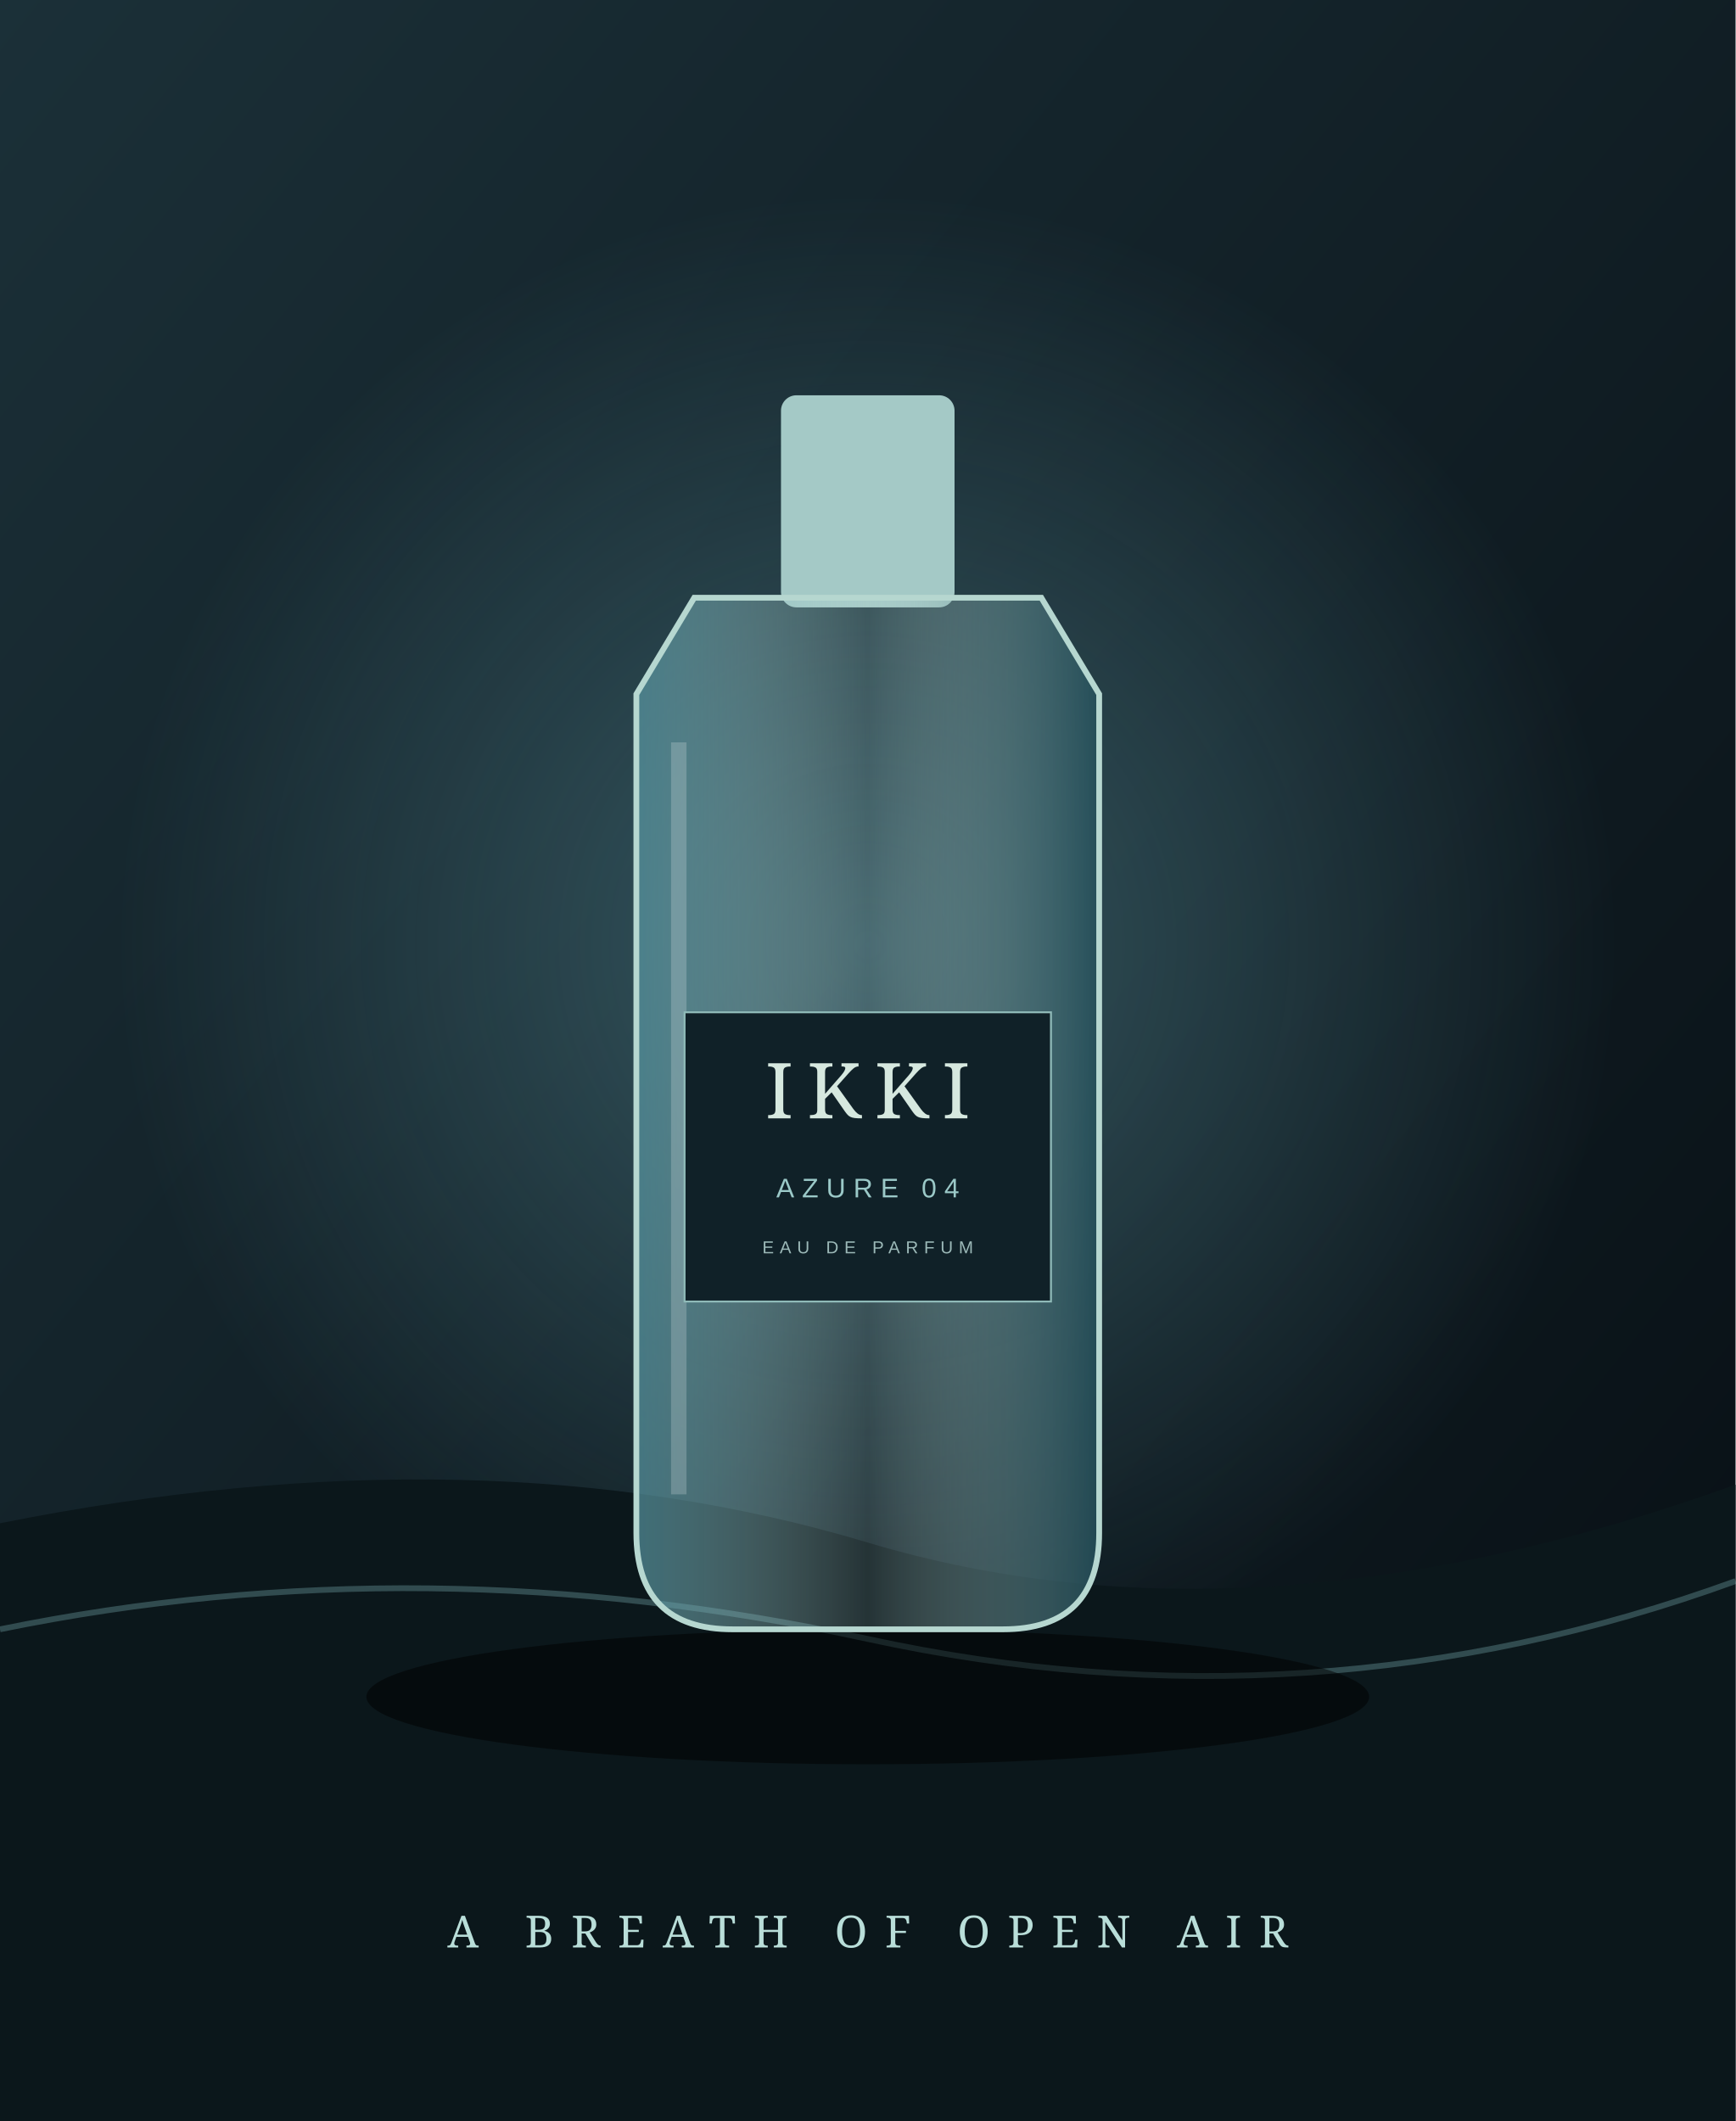
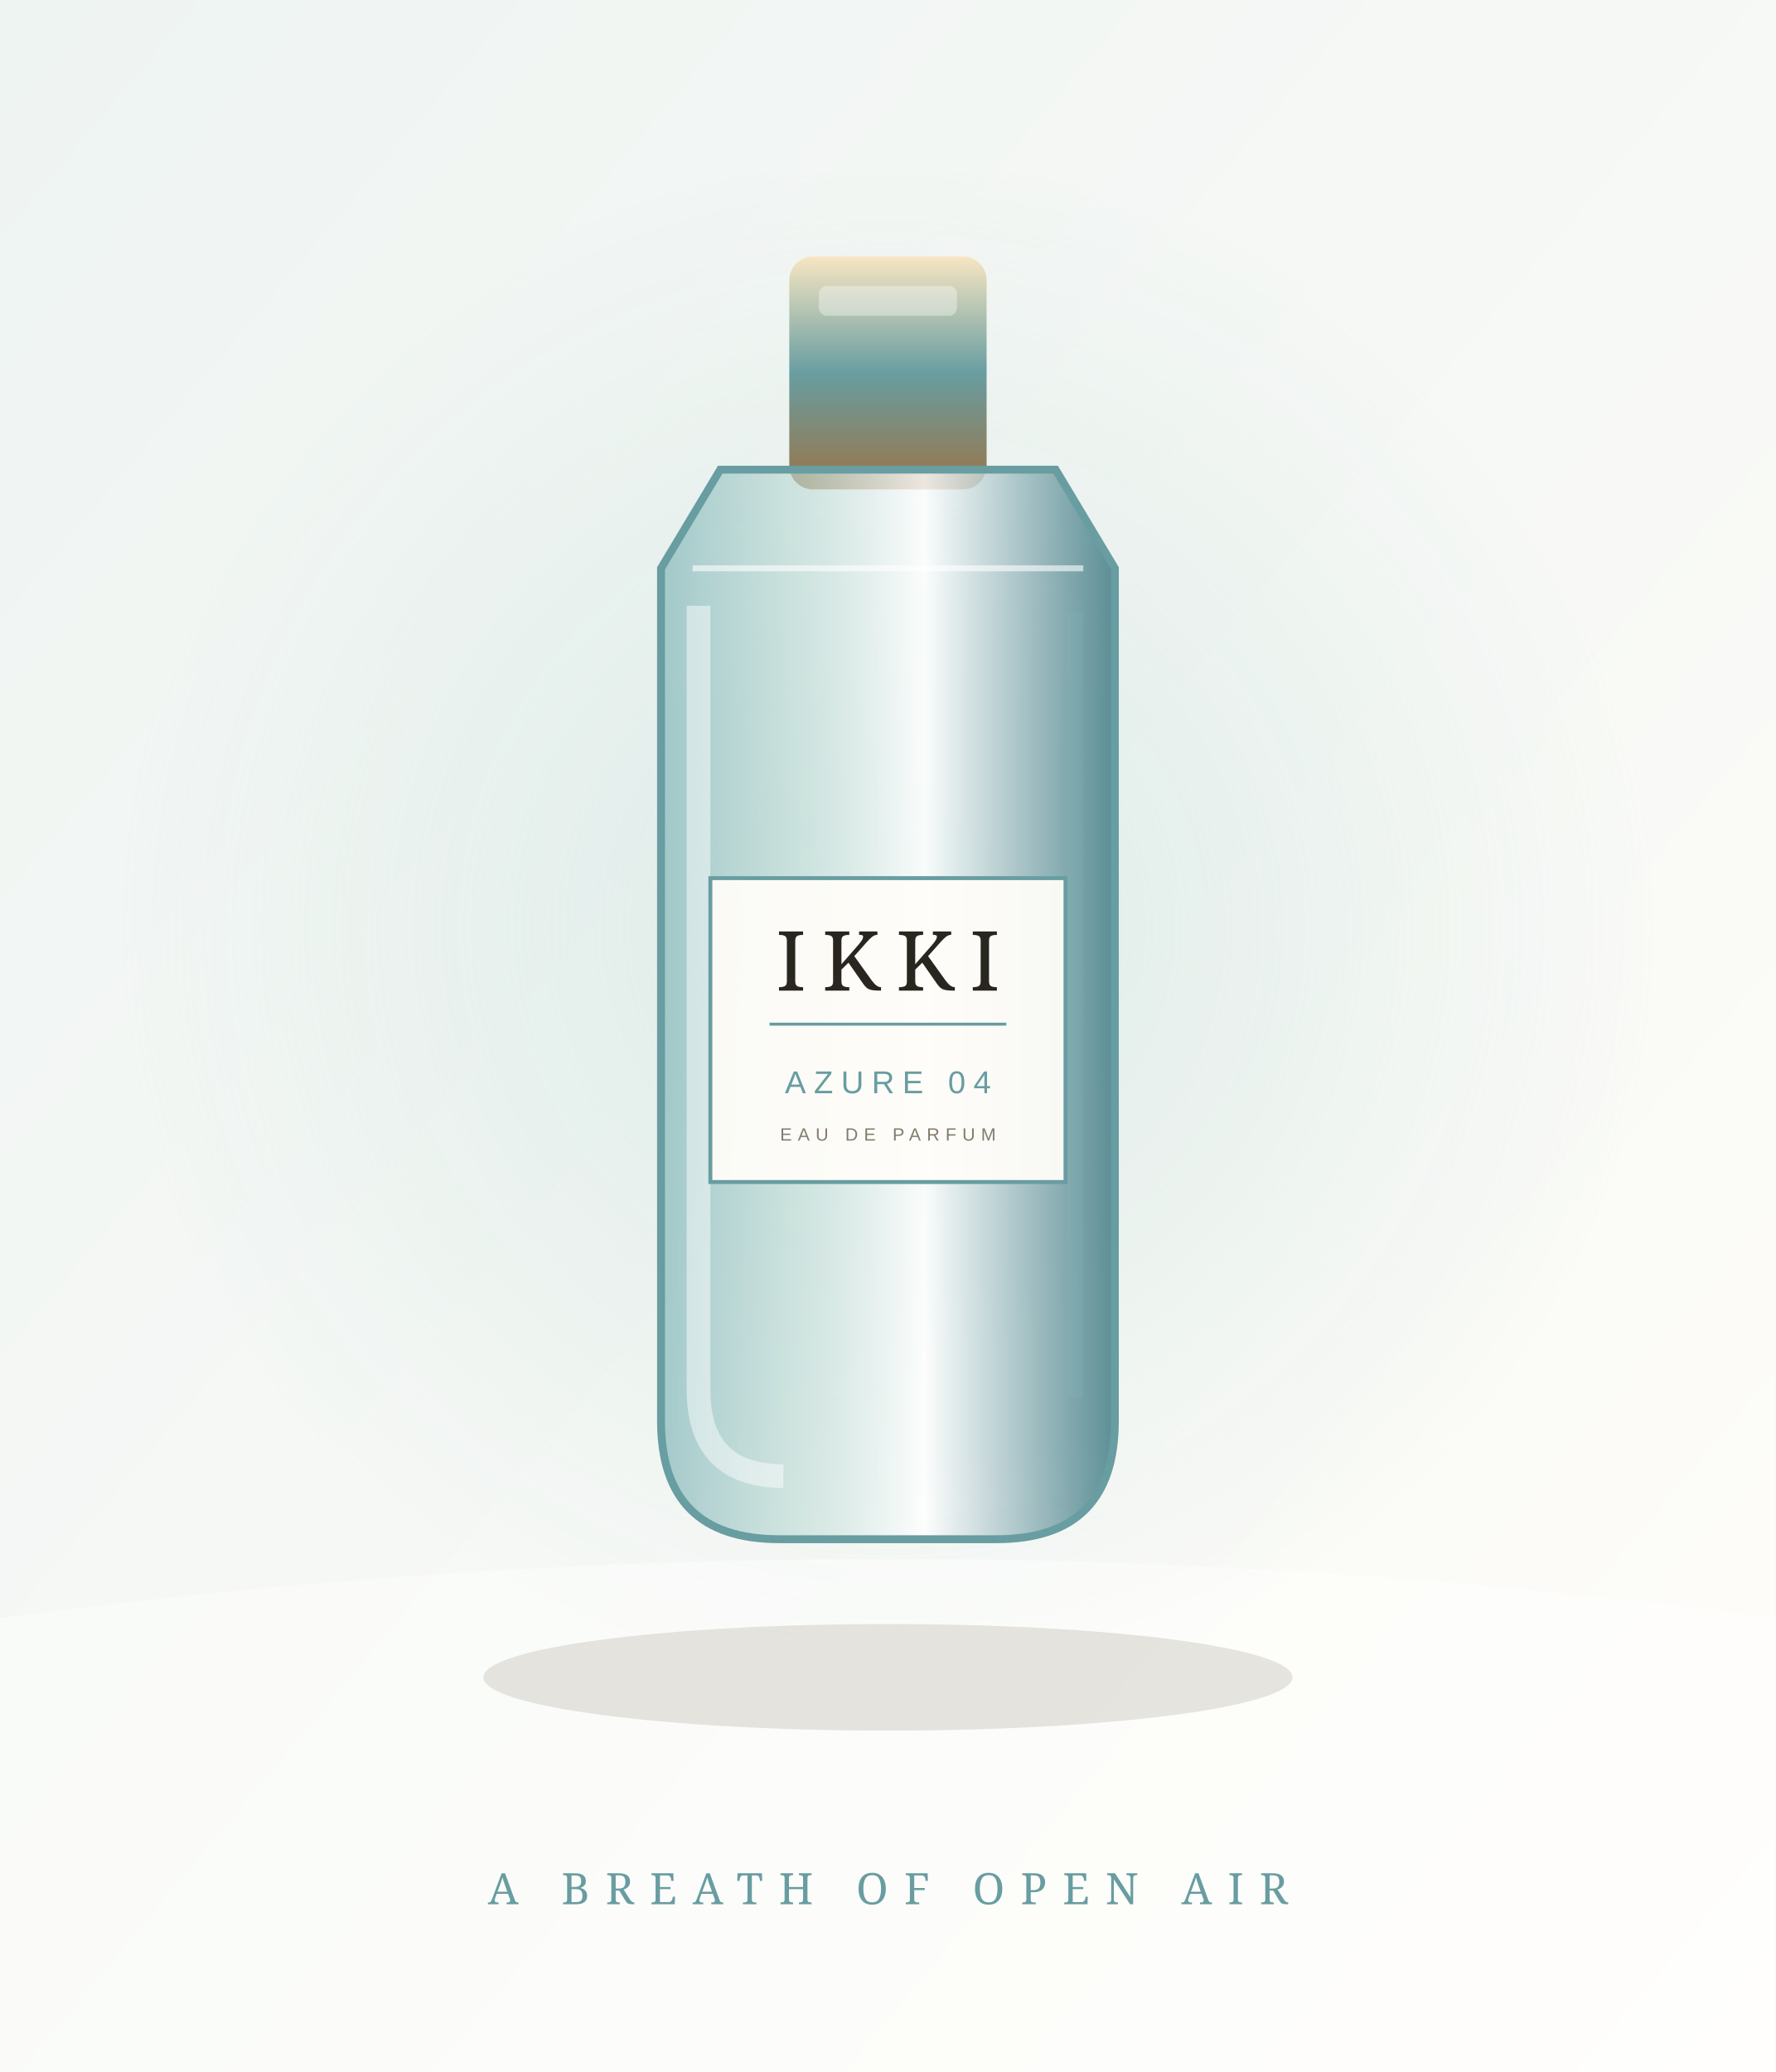
- <svg xmlns="http://www.w3.org/2000/svg" viewBox="0 0 900 1100">
+ <svg xmlns="http://www.w3.org/2000/svg" viewBox="0 0 900 1050">
  <defs>
-     <linearGradient id="b" x2="1" y2="1">
-       <stop stop-color="#1b3038" />
-       <stop offset="1" stop-color="#070d12" />
+     <linearGradient id="bg" x2="1" y2="1">
+       <stop stop-color="#eef4f2" />
+       <stop offset="1" stop-color="#fffdf9" />
    </linearGradient>
-     <radialGradient id="g">
-       <stop stop-color="#72b5c2" stop-opacity=".38" />
-       <stop offset="1" stop-color="#72b5c2" stop-opacity="0" />
+     <radialGradient id="halo">
+       <stop stop-color="#b9d8d3" stop-opacity=".42" />
+       <stop offset="1" stop-color="#b9d8d3" stop-opacity="0" />
    </radialGradient>
-     <linearGradient id="v" x2="1">
-       <stop stop-color="#5c9eaa" stop-opacity=".65" />
-       <stop offset=".5" stop-color="#c4e2dc" stop-opacity=".14" />
-       <stop offset="1" stop-color="#24515c" stop-opacity=".8" />
+     <linearGradient id="glass" x1="0" x2="1">
+       <stop stop-color="#86b8bb" stop-opacity=".72" />
+       <stop offset=".28" stop-color="#b9d8d3" stop-opacity=".62" />
+       <stop offset=".58" stop-color="#fff" stop-opacity=".82" />
+       <stop offset="1" stop-color="#3c7881" stop-opacity=".82" />
+     </linearGradient>
+     <linearGradient id="metal" x2="0" y2="1">
+       <stop stop-color="#f7e6c2" />
+       <stop offset=".5" stop-color="#689da1" />
+       <stop offset="1" stop-color="#9b7446" />
    </linearGradient>
  </defs>
-   <rect width="900" height="1100" fill="url(#b)" />
-   <circle cx="450" cy="490" r="390" fill="url(#g)" />
-   <path d="M0 790 Q250 740 450 800 T900 770 V1100 H0Z" fill="#0b171b" />
-   <path d="M0 845 Q220 800 450 850 T900 820" fill="none" stroke="#8ac6ca" stroke-opacity=".3" stroke-width="3" />
-   <ellipse cx="450" cy="880" rx="260" ry="35" fill="#000" opacity=".5" />
-   <g transform="translate(260 205)">
-     <rect x="145" width="90" height="110" rx="8" fill="#a4c9c6" />
-     <path d="M100 105 H280 L310 155 V590 Q310 640 260 640 H120 Q70 640 70 590 V155Z" fill="url(#v)" stroke="#b6d7d0" stroke-width="3" />
-     <path d="M92 180 V570" stroke="#fff" stroke-opacity=".2" stroke-width="8" />
-     <rect x="95" y="320" width="190" height="150" fill="#102128" stroke="#8fbab8" />
-     <text x="190" y="375" text-anchor="middle" fill="#d6e8df" font-family="Georgia" font-size="40" letter-spacing="7">IKKI</text>
-     <text x="190" y="416" text-anchor="middle" fill="#9bc9c8" font-family="Arial" font-size="14" letter-spacing="4">AZURE 04</text>
-     <text x="190" y="445" text-anchor="middle" fill="#9cb9b8" font-family="Arial" font-size="9" letter-spacing="3">EAU DE PARFUM</text>
+   <rect width="900" height="1050" fill="url(#bg)" />
+   <circle cx="450" cy="470" r="390" fill="url(#halo)" />
+   <path d="M0 820Q450 760 900 820V1050H0Z" fill="#fff" opacity=".42" />
+   <ellipse cx="450" cy="850" rx="205" ry="27" fill="#57462f" opacity=".14" />
+   <g transform="translate(255 130)">
+     <rect x="145" y="0" width="100" height="118" rx="12" fill="url(#metal)" />
+     <rect x="160" y="15" width="70" height="15" rx="4" fill="#fff" opacity=".36" />
+     <path d="M110 108H280L310 158V590Q310 650 250 650H140Q80 650 80 590V158Z" fill="url(#glass)" stroke="#689da1" stroke-width="4" />
+     <path d="M99 177V574Q99 618 142 618" fill="none" stroke="#fff" stroke-width="12" opacity=".48" />
+     <path d="M290 180V578" fill="none" stroke="#86b8bb" stroke-width="8" opacity=".16" />
+     <path d="M96 158H294" stroke="#fff" stroke-width="3" opacity=".6" />
+     <rect x="105" y="315" width="180" height="154" fill="#fffdf9" fill-opacity=".94" stroke="#689da1" stroke-width="2" />
+     <text x="195" y="372" text-anchor="middle" font-family="Georgia,serif" font-size="42" letter-spacing="8" fill="#29251f">IKKI</text>
+     <path d="M135 389H255" stroke="#689da1" stroke-width="1.5" />
+     <text x="195" y="424" text-anchor="middle" font-family="Arial,sans-serif" font-size="16" letter-spacing="4" fill="#689da1">AZURE 04</text>
+     <text x="195" y="448" text-anchor="middle" font-family="Arial,sans-serif" font-size="9" letter-spacing="3" fill="#847b6d">EAU DE PARFUM</text>
  </g>
-   <text x="450" y="1010" text-anchor="middle" fill="#b9ded9" font-family="Georgia" font-size="23" letter-spacing="9">A BREATH OF OPEN AIR</text>
+   <text x="450" y="965" text-anchor="middle" font-family="Georgia,serif" font-size="22" letter-spacing="8" fill="#689da1">A BREATH OF OPEN AIR</text>
</svg>
